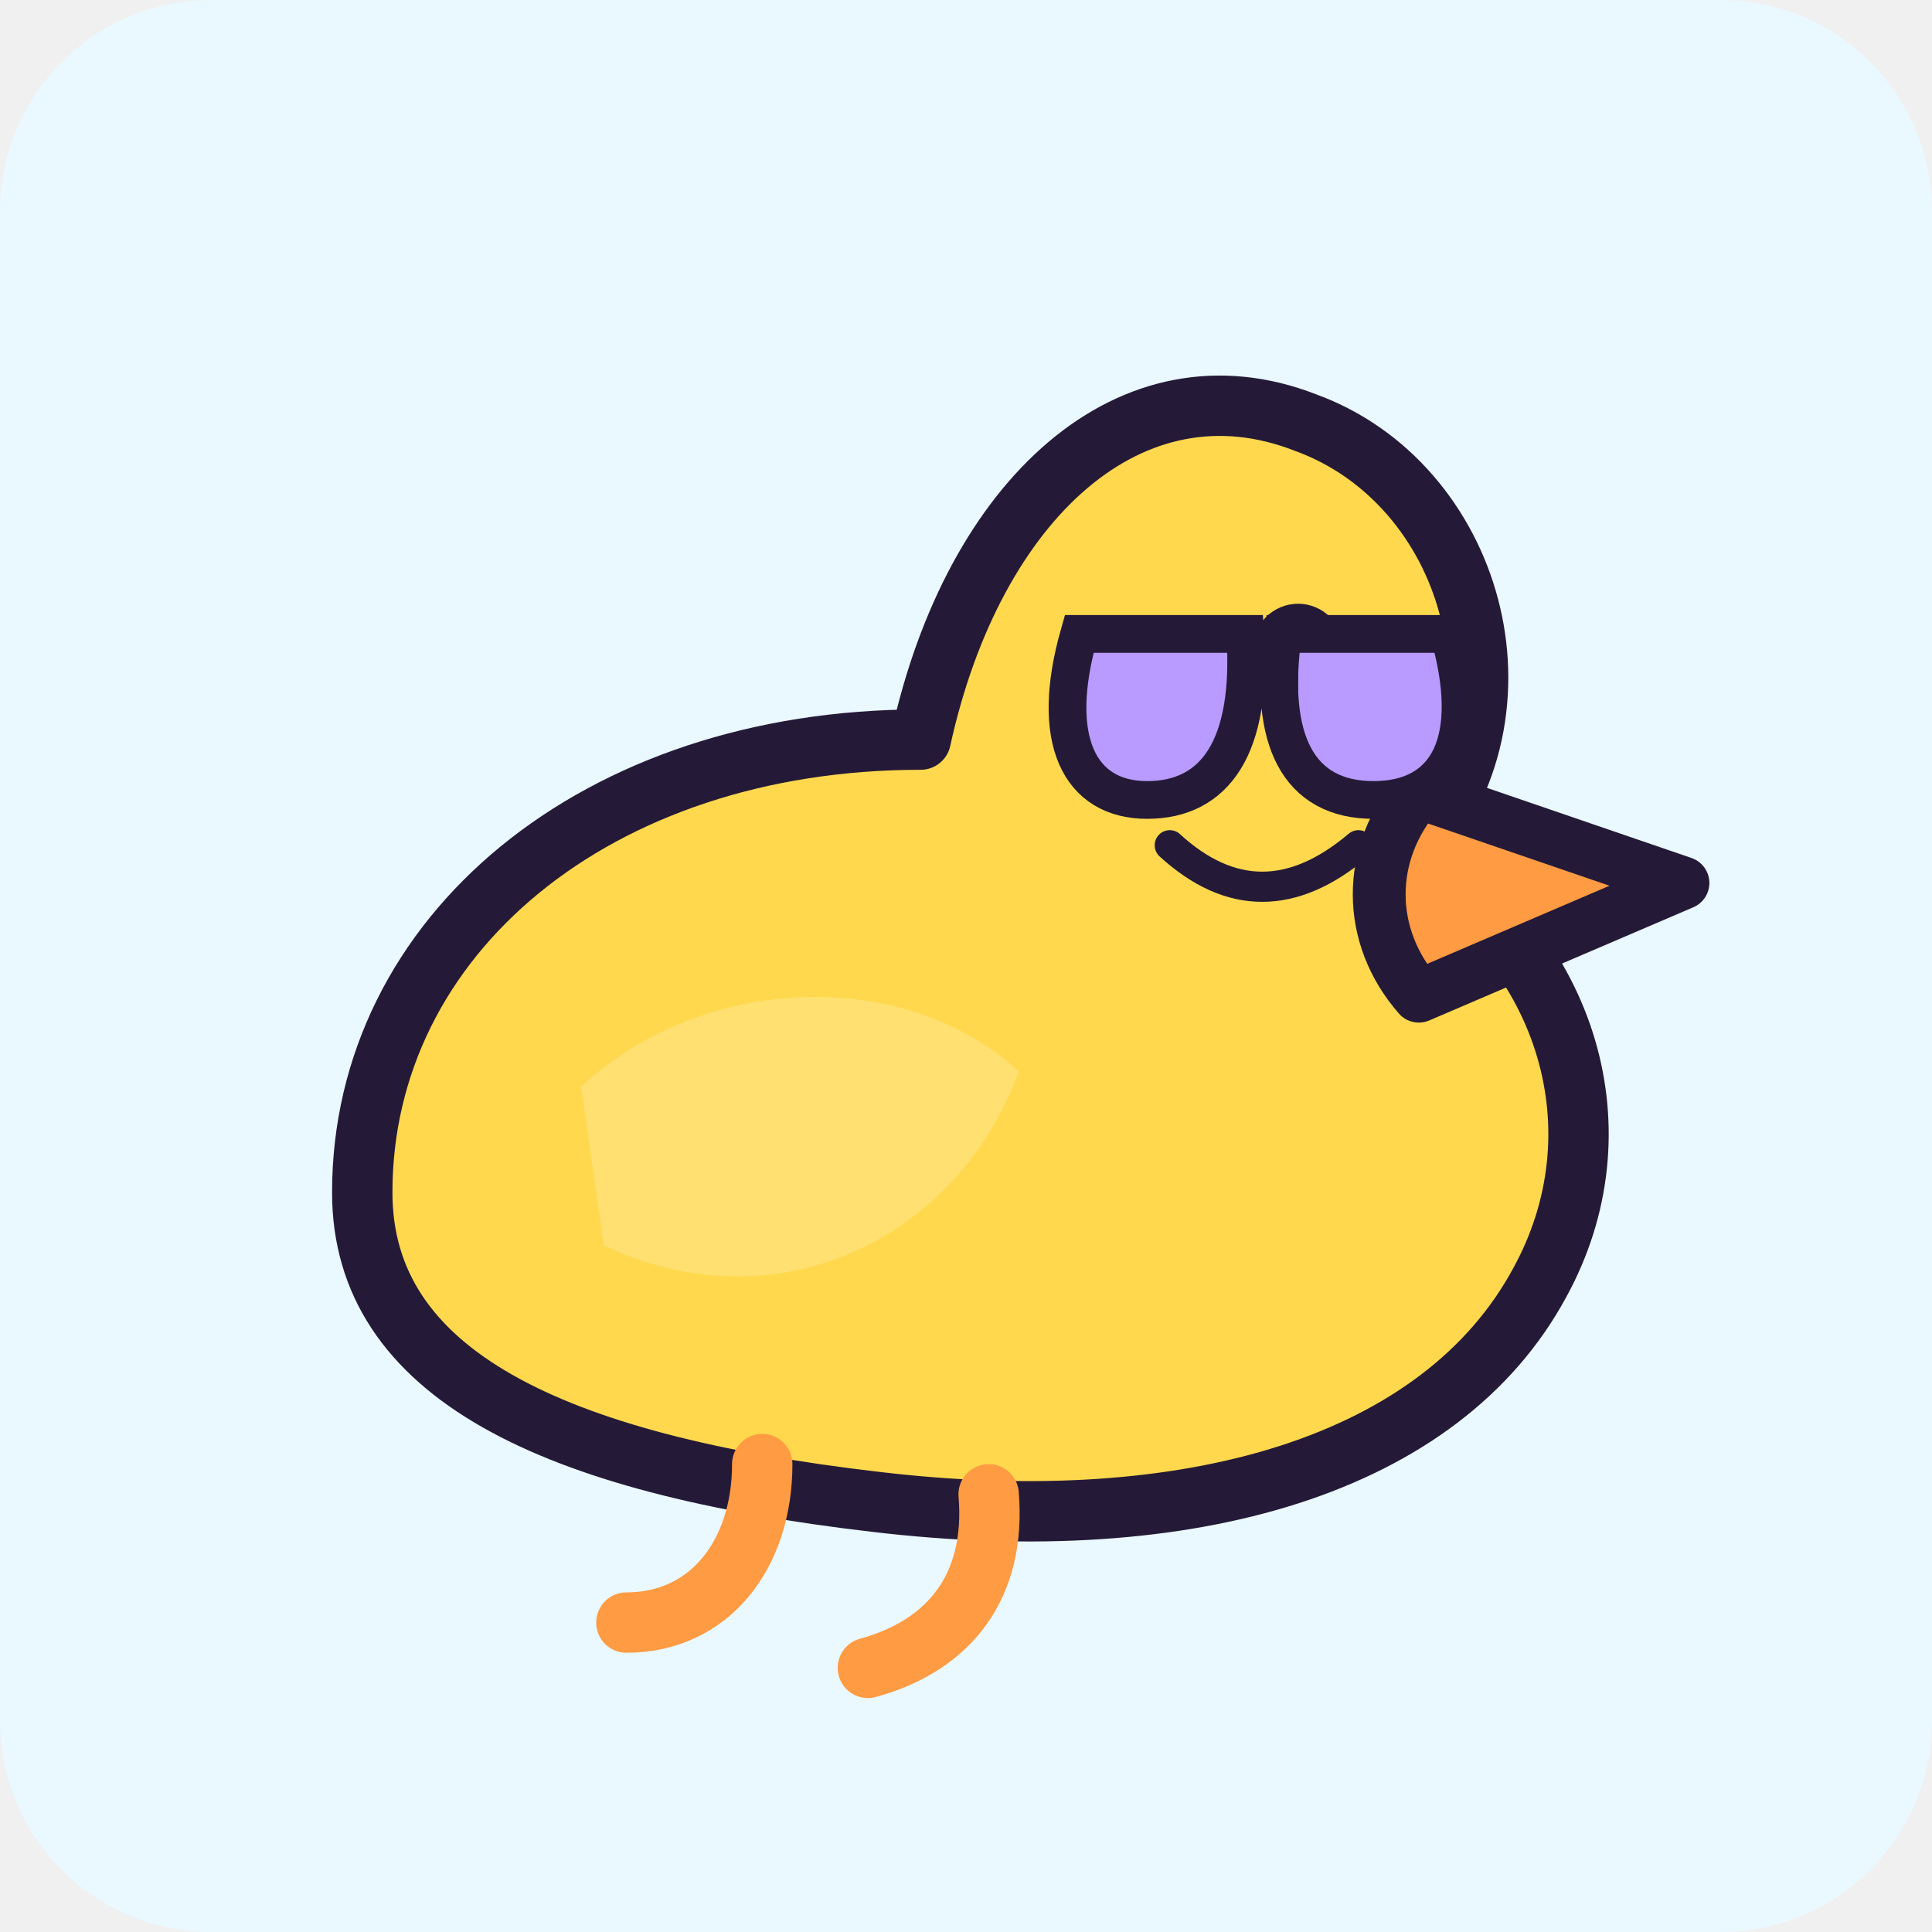
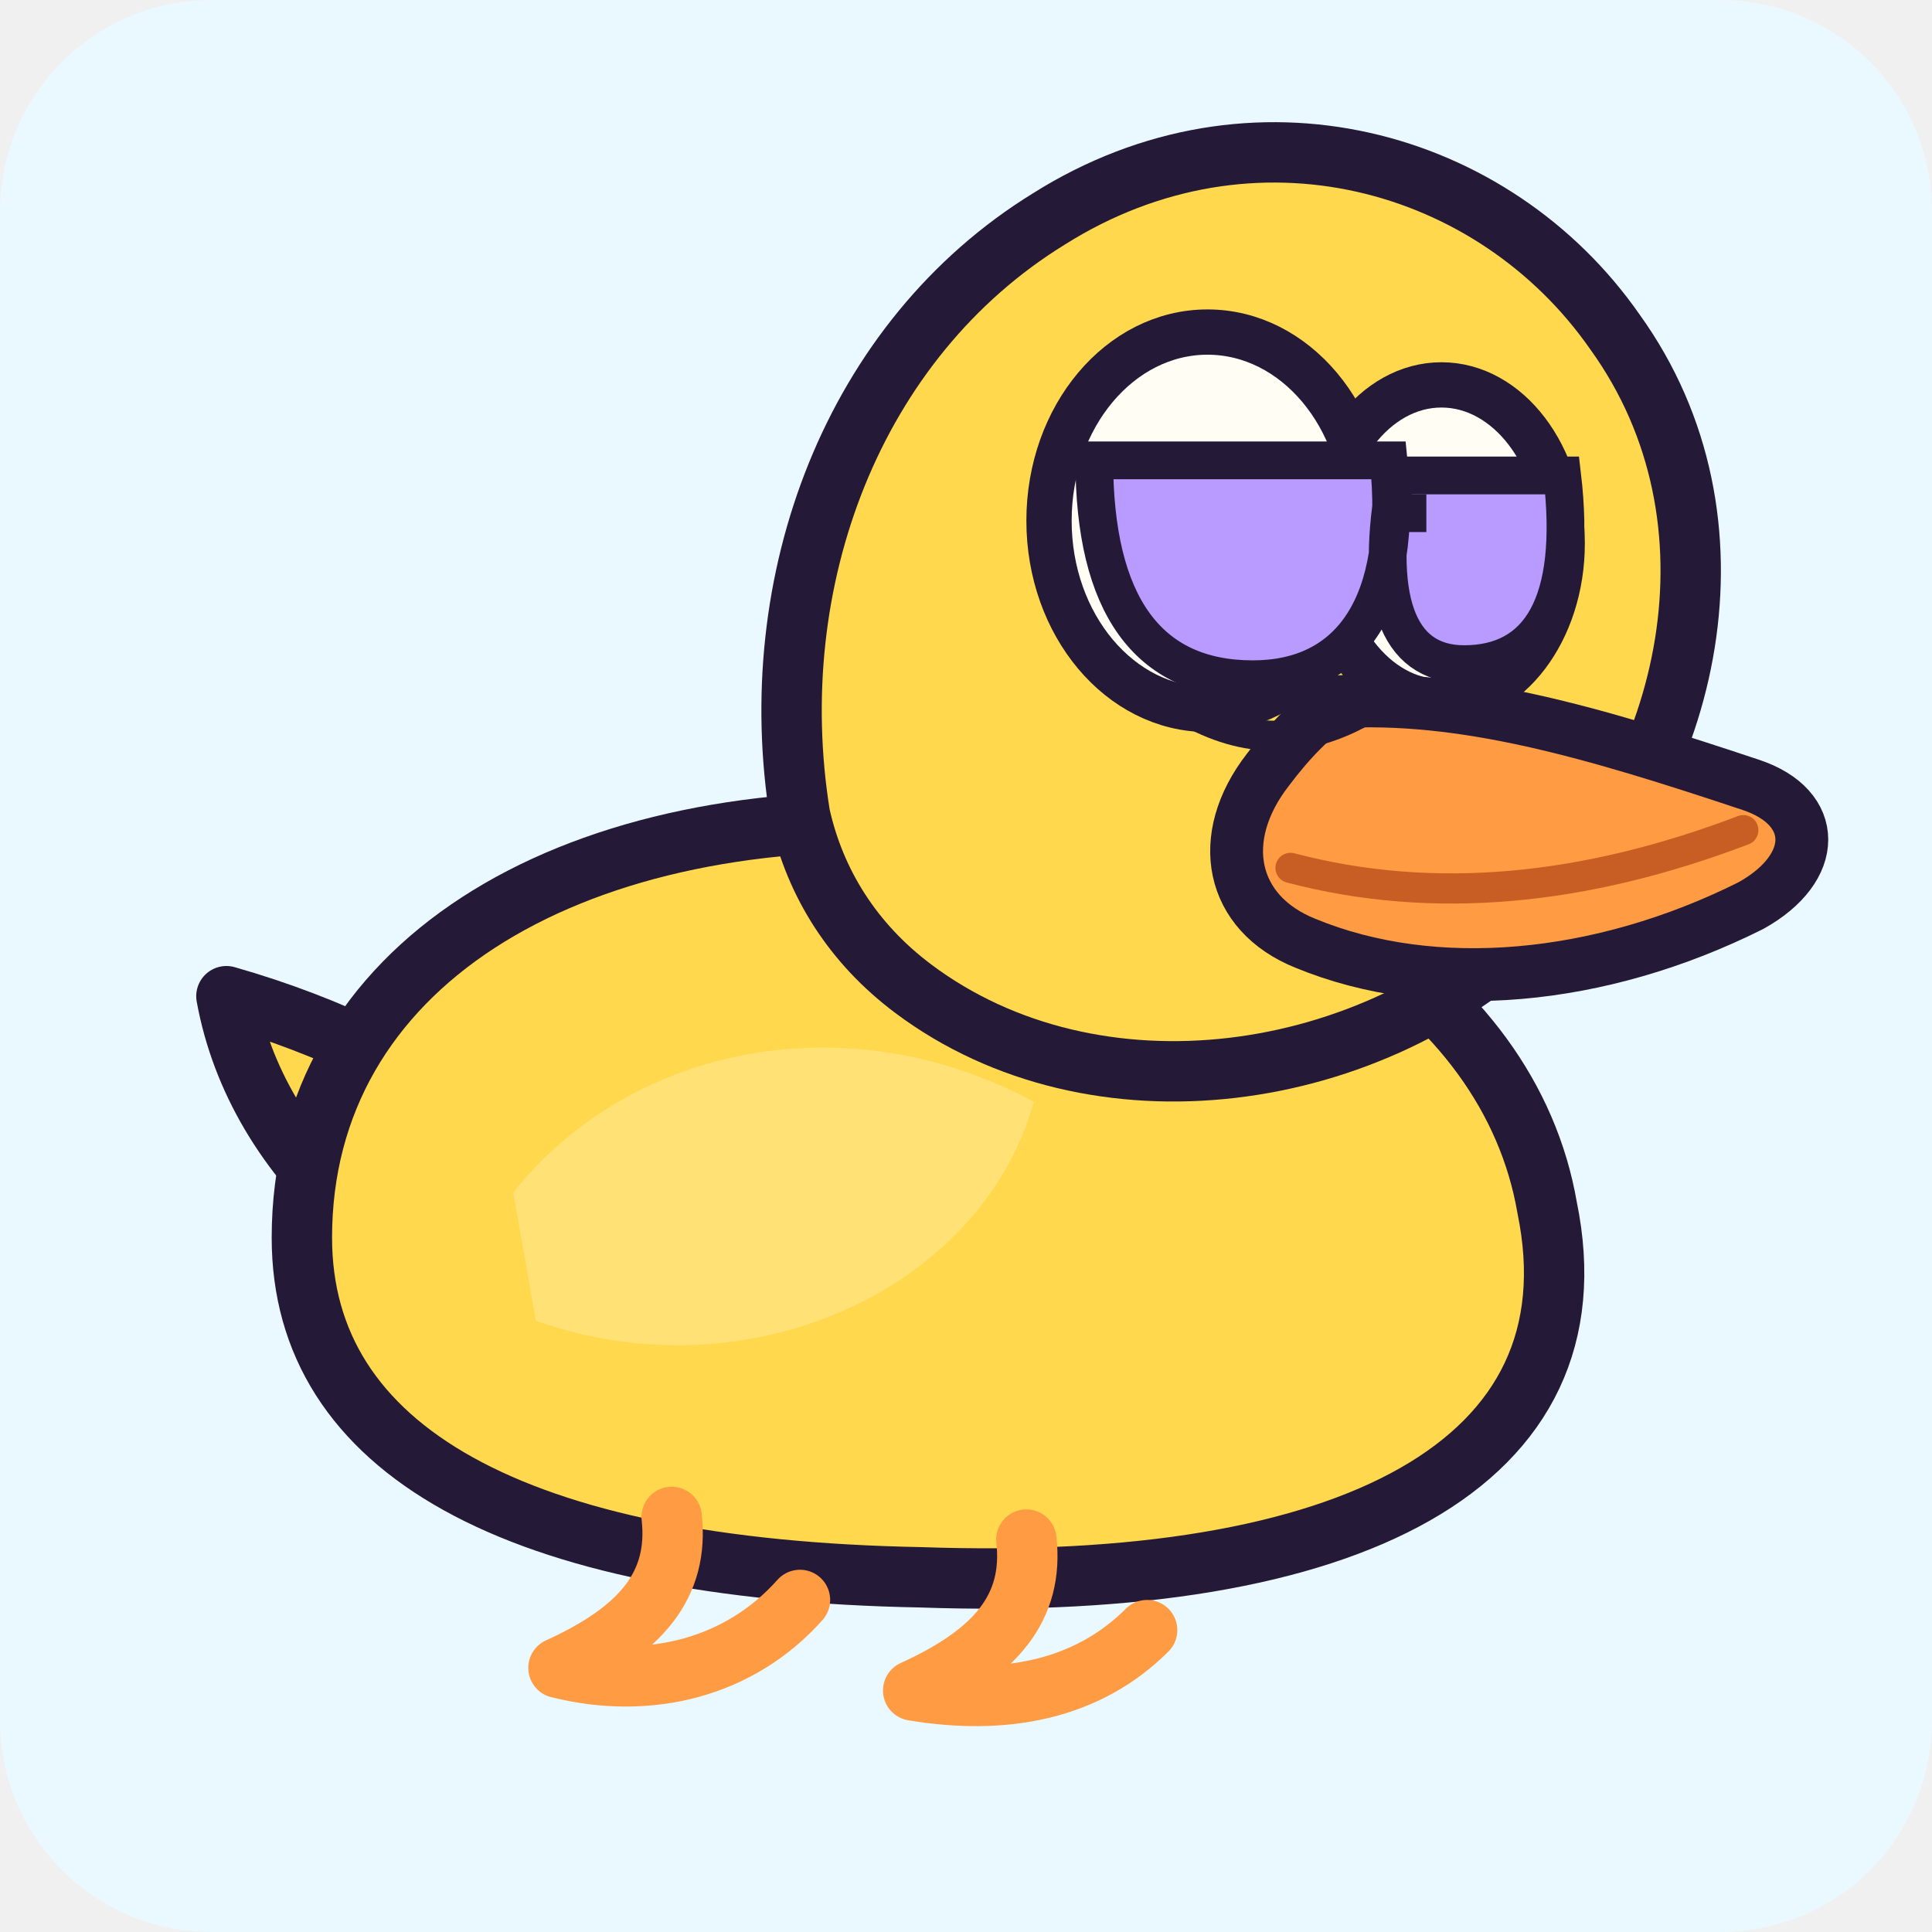
<svg xmlns="http://www.w3.org/2000/svg" viewBox="0 0 256 256" width="256" height="256" fill="none">
  <rect width="256" height="256" rx="28" fill="#EAF8FF" />
-   <path d="M48 158c0-34 31-60 74-60 7-32 28-51 51-42 22 8 31 38 14 57 21 13 28 37 17 57-13 24-46 34-88 29-43-5-68-17-68-41Z" fill="#FFD84D" stroke="#241A38" stroke-width="8" stroke-linejoin="round" />
-   <path d="M77 144c16-15 43-16 58-2-8 22-32 34-55 23" fill="#fff" opacity=".2" />
-   <path d="m188 105 35 12-35 15c-7-8-7-19 0-27Z" fill="#FF9B42" stroke="#241A38" stroke-width="7" stroke-linejoin="round" />
-   <circle cx="172" cy="86" r="6" fill="#241A38" />
-   <path d="M101 194c0 12-7 21-18 21m48-17c1 12-5 20-16 23" stroke="#FF9B42" stroke-width="8" stroke-linecap="round" />
-   <path d="M143 84h22c1 15-4 22-13 22s-13-8-9-22Zm27 0h22c4 14 0 22-10 22s-14-8-12-22Z" fill="#B99AFF" stroke="#241A38" stroke-width="5" />
-   <path d="M164 89h8" stroke="#241A38" stroke-width="5" />
-   <path d="M155 112q12 11 25 0" stroke="#241A38" stroke-width="4" stroke-linecap="round" />
+   <path d="M47 161c-9-8-15-18-17-29 14 4 26 10 35 17" fill="#FFD84D" stroke="#241A38" stroke-width="8" stroke-linecap="round" stroke-linejoin="round" />
+   <path d="M40 164c0-36 35-57 82-55 46 1 78 22 83 51 7 34-26 51-83 49-54-1-82-17-82-45Z" fill="#FFD84D" stroke="#241A38" stroke-width="8" stroke-linejoin="round" />
+   <path d="M106 108c-5-31 7-63 33-79 27-17 59-8 75 15 18 25 10 59-10 78-22 22-59 27-83 9-8-6-13-14-15-23Z" fill="#FFD84D" stroke="#241A38" stroke-width="8" stroke-linejoin="round" />
+   <path d="M68 158c16-20 45-25 69-12-7 25-38 39-66 29" fill="#FFFDF4" opacity=".24" />
+   <ellipse cx="191" cy="72" rx="16" ry="21" fill="#FFFDF4" stroke="#241A38" stroke-width="6" />
+   <ellipse cx="160" cy="69" rx="21" ry="25" fill="#FFFDF4" stroke="#241A38" stroke-width="6" />
+   <ellipse cx="165" cy="76" rx="5.5" ry="9" fill="#241A38" />
+   <ellipse cx="195" cy="78" rx="4.5" ry="8" fill="#241A38" />
+   <circle cx="163" cy="72" r="2.5" fill="#FFFDF4" />
+   <circle cx="194" cy="75" r="2" fill="#FFFDF4" />
+   <path d="M177 93c17-1 34 4 55 11 9 3 9 11 0 16-20 10-42 12-59 5-10-4-12-14-5-23 3-4 6-7 9-9Z" fill="#FF9B42" stroke="#241A38" stroke-width="7" stroke-linejoin="round" />
+   <path d="M171 115c19 5 39 3 60-5" stroke="#C95E24" stroke-width="4" stroke-linecap="round" />
+   <path d="M89 201c1 9-4 15-15 20 12 3 24 0 32-9m30-8c1 9-4 15-15 20 12 2 23 0 31-8" fill="none" stroke="#FF9B42" stroke-width="8" stroke-linecap="round" stroke-linejoin="round" />
+   <path d="M145 61h39c2 19-5 29-18 29-14 0-21-10-21-29Zm40 2h22c2 17-3 25-13 25-9 0-12-9-9-25Z" fill="#B99AFF" stroke="#241A38" stroke-width="5" />
+   <path d="M182 68h7" stroke="#241A38" stroke-width="5" />
+   <path d="M157 94q12 7 24 0" stroke="#241A38" stroke-width="4" stroke-linecap="round" fill="none" />
</svg>
